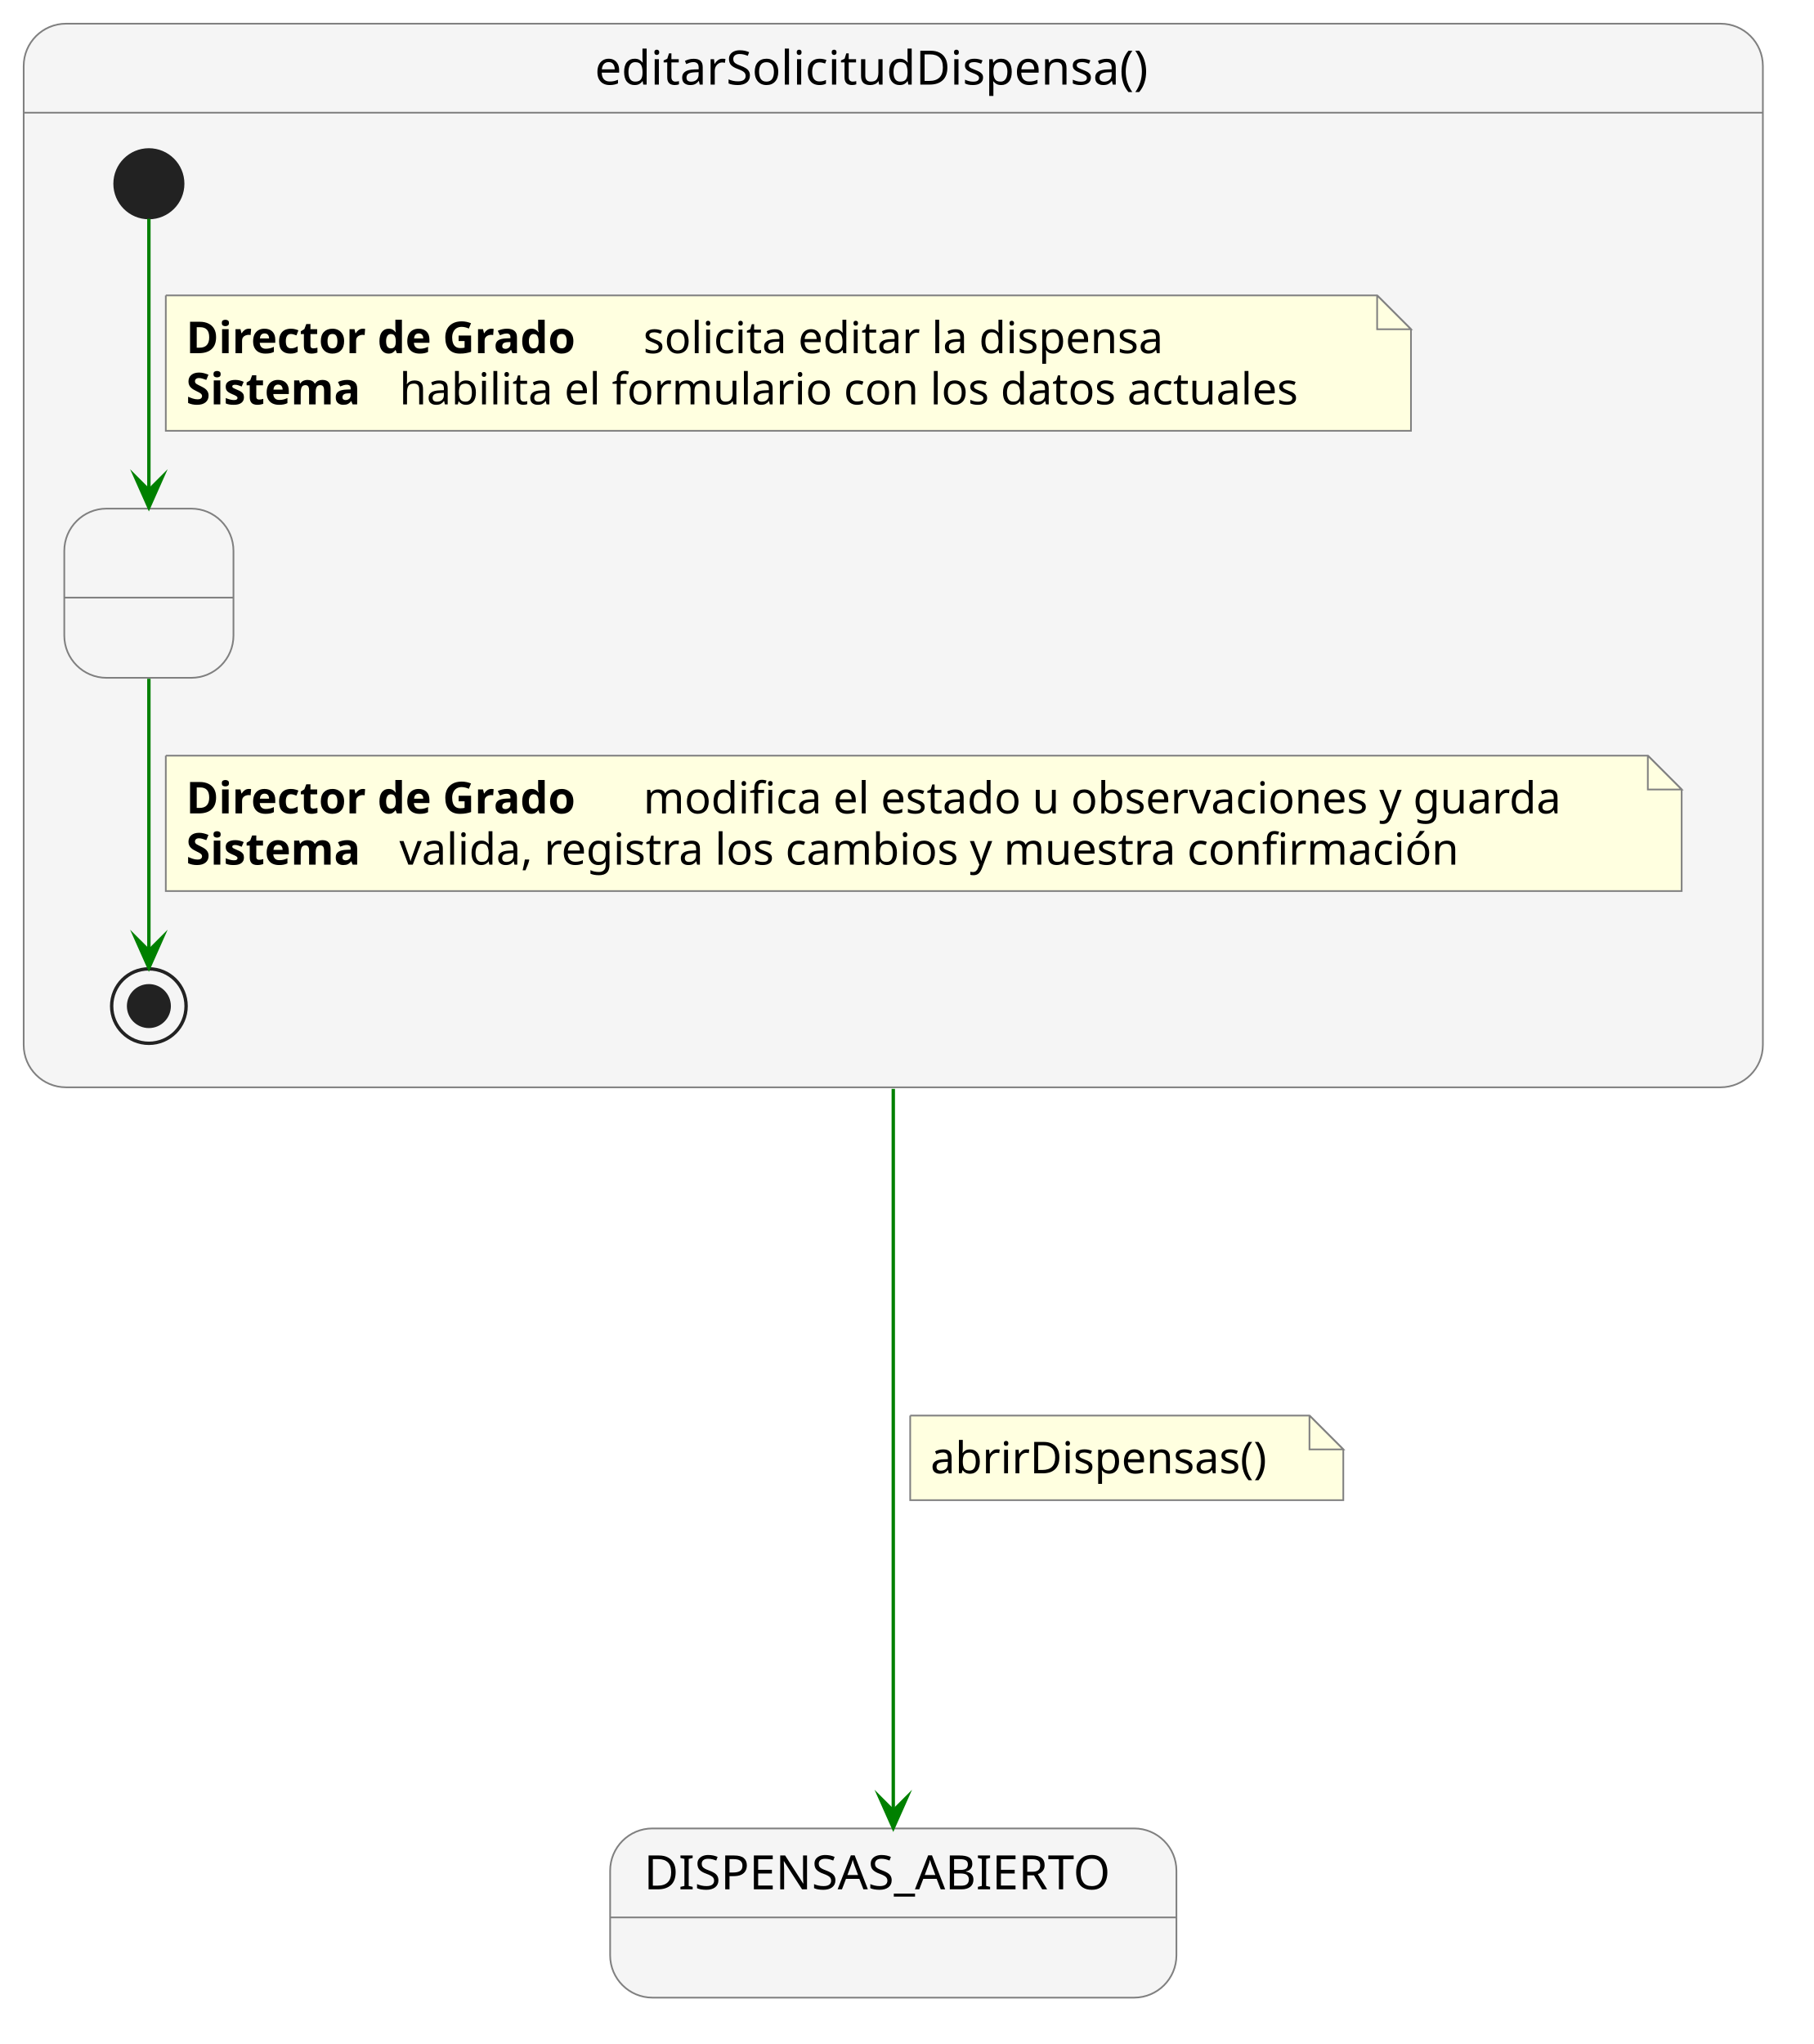
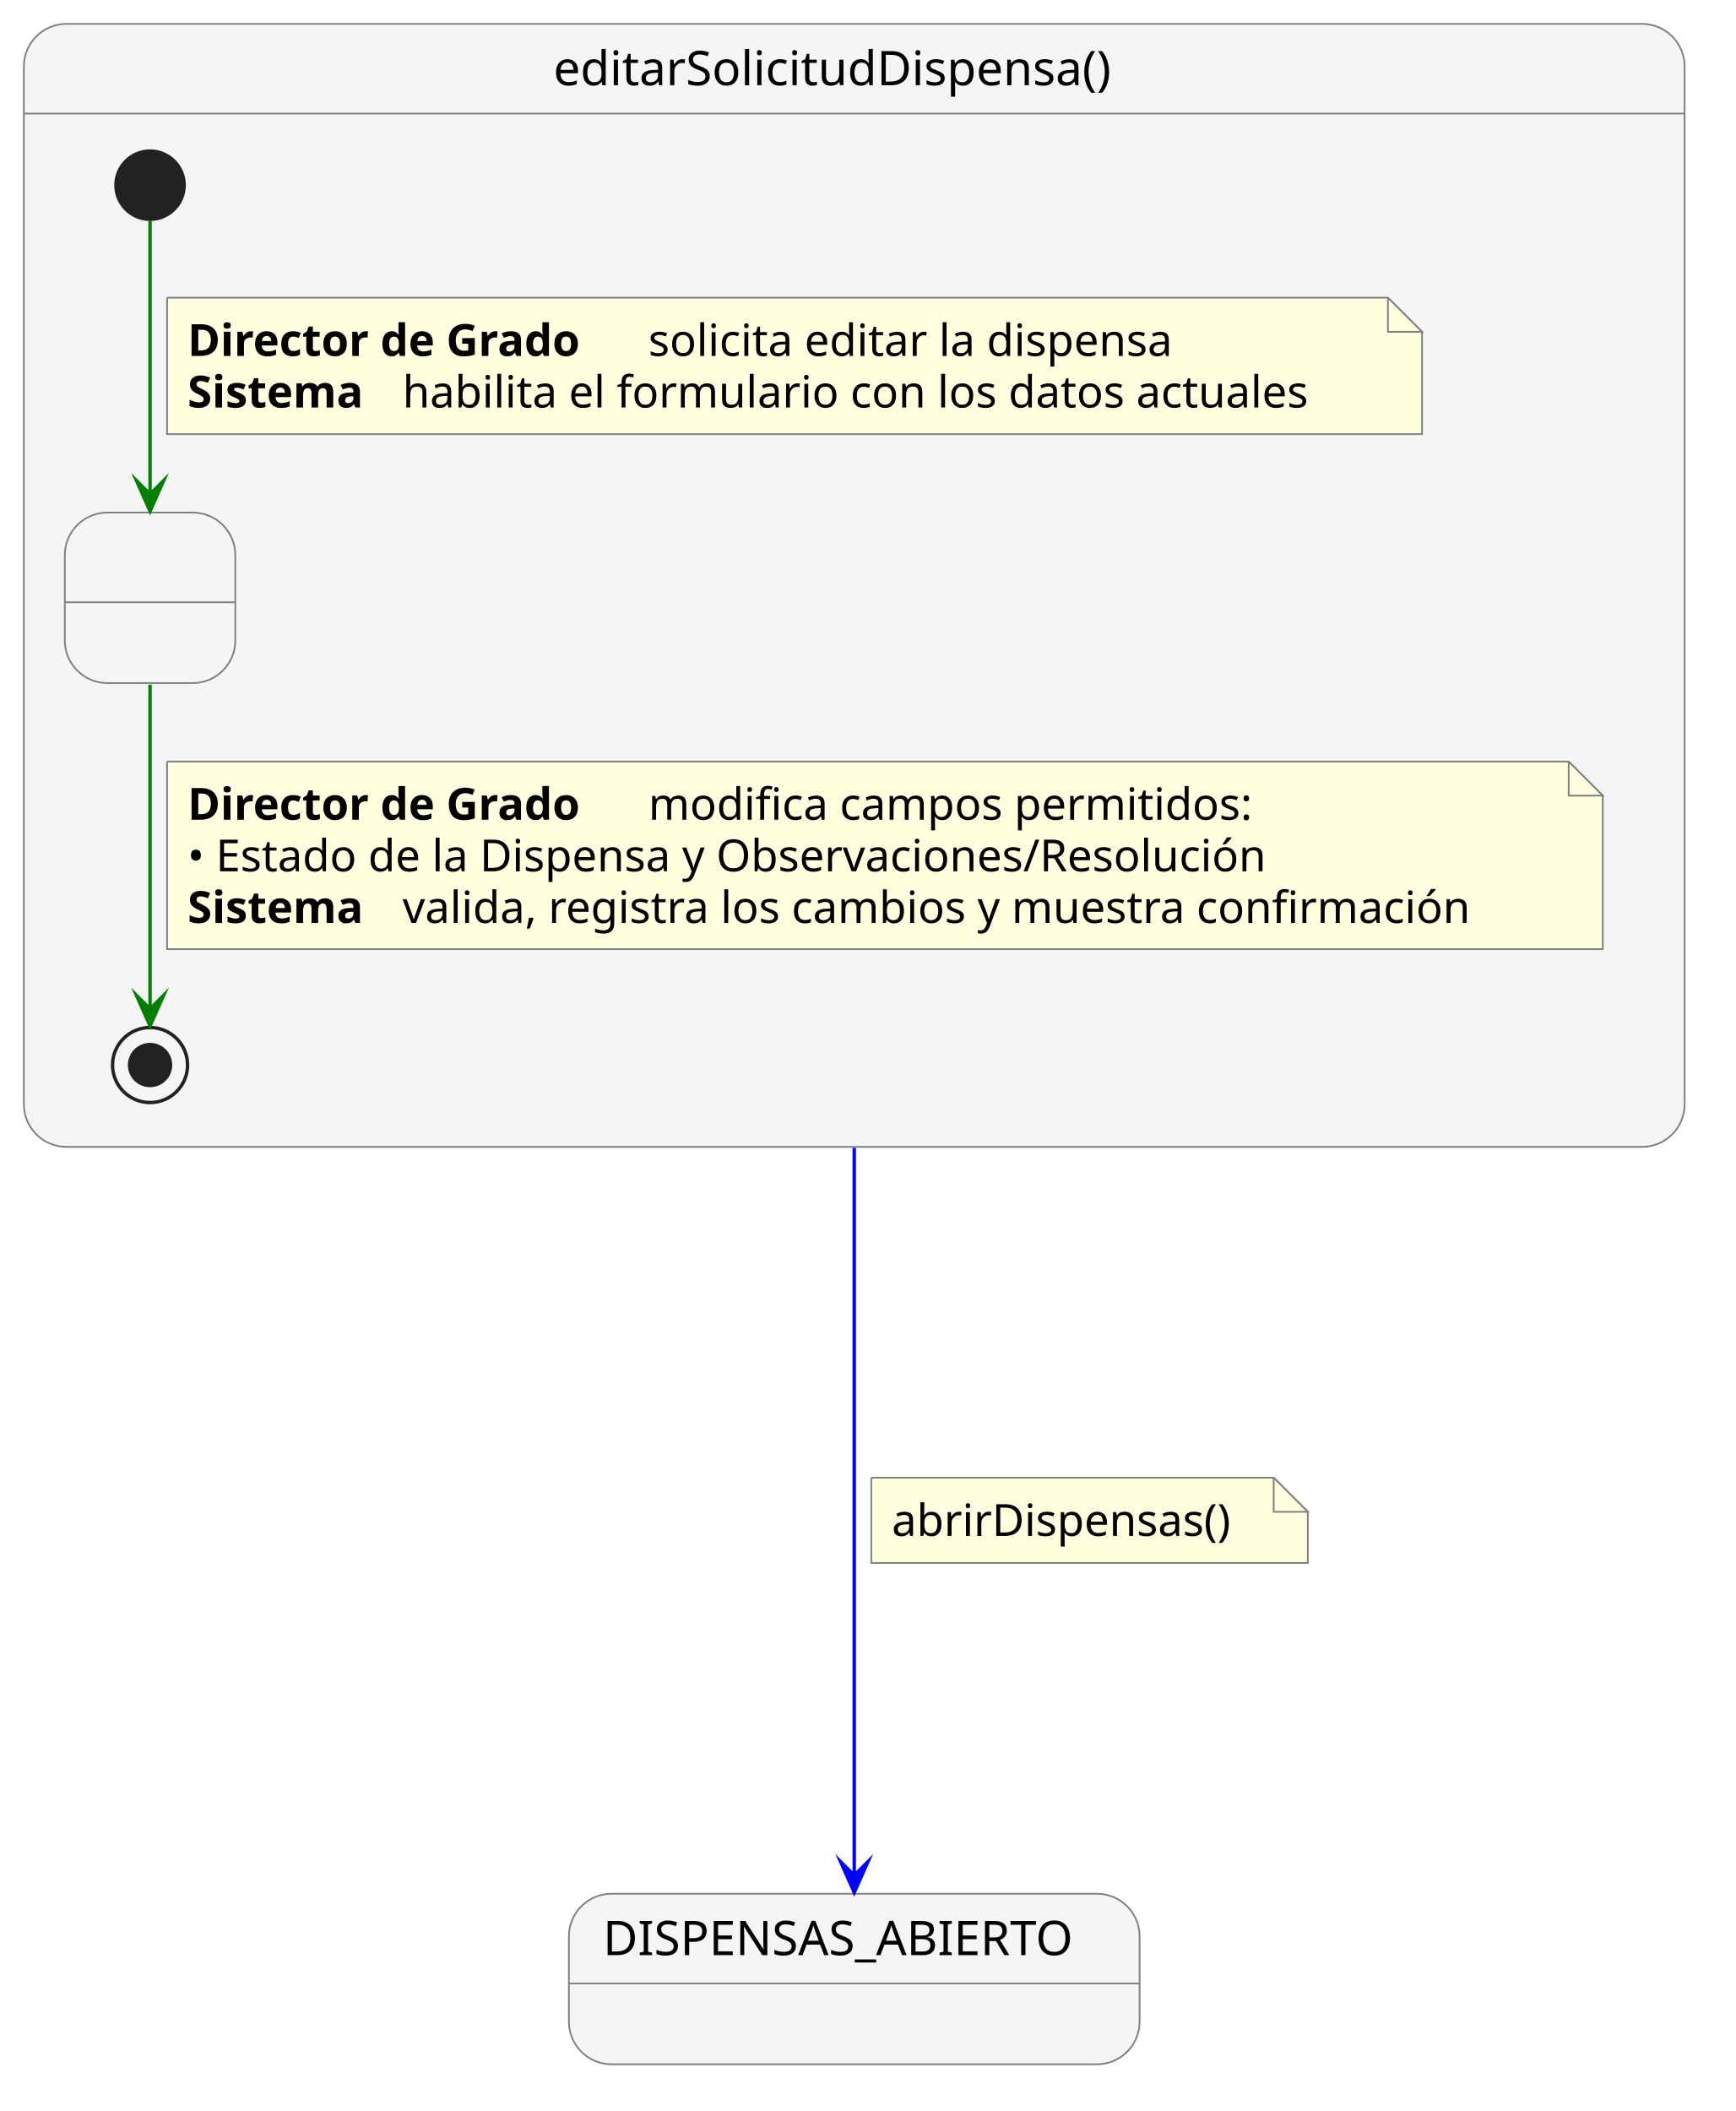
- <svg xmlns="http://www.w3.org/2000/svg" version="1.1" data-diagram-type="STATE" style="width:536px;height:604px;background:#FFFFFF;" width="536px" height="604px" viewBox="0 0 536 604" zoomAndPan="magnify" preserveAspectRatio="none" contentStyleType="text/css">
+ <svg xmlns="http://www.w3.org/2000/svg" version="1.1" data-diagram-type="STATE" style="width:509px;height:619px;background:#FFFFFF;" width="509px" height="619px" viewBox="0 0 509 619" zoomAndPan="magnify" preserveAspectRatio="none" contentStyleType="text/css">
  <defs />
  <g font-family="sans-serif" lengthAdjust="spacing">
    <g class="entity" data-qualified-name="editarSolicitud" id="ent0001" data-source-line="9">
-       <path d="M19.5,7 L508.5,7 A12.5,12.5 0 0 1 521,19.5 L521,33.297 L7,33.297 L7,19.5 A12.5,12.5 0 0 1 19.5,7" fill="#F5F5F5" />
-       <path d="M7,33.297 L521,33.297 L521,308.797 A12.5,12.5 0 0 1 508.5,321.297 L19.5,321.297 A12.5,12.5 0 0 1 7,308.797 L7,33.297" fill="#F5F5F5" />
-       <rect x="7" y="7" width="514" height="314.297" fill="none" style="stroke:#808080;stroke-width:0.5;" rx="12.5" ry="12.5" />
-       <line x1="7" y1="33.297" x2="521" y2="33.297" style="stroke:#808080;stroke-width:0.5;" />
-       <text x="175.792" y="24.995" fill="#000" font-size="14" textLength="176.415">editarSolicitudDispensa()</text>
+       <path d="M19.5,7 L481.5,7 A12.5,12.5 0 0 1 494,19.5 L494,33.297 L7,33.297 L7,19.5 A12.5,12.5 0 0 1 19.5,7" fill="#F5F5F5" />
+       <path d="M7,33.297 L494,33.297 L494,323.797 A12.5,12.5 0 0 1 481.5,336.297 L19.5,336.297 A12.5,12.5 0 0 1 7,323.797 L7,33.297" fill="#F5F5F5" />
+       <rect x="7" y="7" width="487" height="329.297" fill="none" style="stroke:#808080;stroke-width:0.5;" rx="12.5" ry="12.5" />
+       <line x1="7" y1="33.297" x2="494" y2="33.297" style="stroke:#808080;stroke-width:0.5;" />
+       <text x="162.292" y="24.995" fill="#000" font-size="14" textLength="176.415">editarSolicitudDispensa()</text>
      <g class="entity" data-qualified-name="editarSolicitud.Paso1" id="ent0002" data-source-line="11">
        <rect x="19" y="150.297" width="50" height="50" fill="#F5F5F5" style="stroke:#808080;stroke-width:0.5;" rx="12.5" ry="12.5" />
        <line x1="19" y1="176.594" x2="69" y2="176.594" style="stroke:#808080;stroke-width:0.5;" />
        <text x="41.775" y="168.292" fill="#000" font-size="14"> </text>
      </g>
      <g class="start_entity" data-qualified-name="editarSolicitud..start.editarSolicitud" id="ent0004" data-source-line="13">
        <ellipse cx="44" cy="54.297" rx="10" ry="10" fill="#222" style="stroke:#222;stroke-width:1;" />
      </g>
      <g class="end_entity" data-qualified-name="editarSolicitud..end.editarSolicitud" id="ent0006" data-source-line="19">
-         <ellipse cx="44" cy="297.297" rx="11" ry="11" fill="none" style="stroke:#222;stroke-width:1;" />
-         <ellipse cx="44" cy="297.297" rx="6" ry="6" fill="#222" style="stroke:#222;stroke-width:1;" />
+         <ellipse cx="44" cy="312.297" rx="11" ry="11" fill="none" style="stroke:#222;stroke-width:1;" />
+         <ellipse cx="44" cy="312.297" rx="6" ry="6" fill="#222" style="stroke:#222;stroke-width:1;" />
      </g>
      <g class="link" data-entity-1="ent0004" data-entity-2="ent0002" id="lnk5" data-source-line="13" data-link-type="dependency">
        <path d="M44,64.637 C44,82.827 44,118.537 44,144.907" style="stroke:#008000;stroke-width:1;" fill="none" id="*start*editarSolicitud-to-Paso1" />
        <polygon points="44,149.907,48,140.907,44,144.907,40,140.907,44,149.907" fill="#008000" style="stroke:#008000;stroke-width:1;stroke-linejoin:miter;stroke-miterlimit:10;" />
        <path d="M49,87.297 L49,127.297 L417,127.297 L417,97.297 L407,87.297 L49,87.297" style="stroke:#808080;stroke-width:0.5;" fill="#FFFFE0" />
        <path d="M407,87.297 L407,97.297 L417,97.297 L407,87.297" style="stroke:#808080;stroke-width:0.5;" fill="#FFFFE0" />
        <text x="55" y="104.364" fill="#000" font-size="13" textLength="131.003" font-weight="700">Director de Grado</text>
        <text x="190.135" y="104.364" fill="#000" font-size="13" textLength="165.883">solicita editar la dispensa</text>
        <text x="55" y="119.497" fill="#000" font-size="13" textLength="58.906" font-weight="700">Sistema</text>
        <text x="118.039" y="119.497" fill="#000" font-size="13" textLength="284.546">habilita el formulario con los datos actuales</text>
      </g>
      <g class="link" data-entity-1="ent0002" data-entity-2="ent0006" id="lnk7" data-source-line="19" data-link-type="dependency">
-         <path d="M44,200.577 C44,226.747 44,262.147 44,280.977" style="stroke:#008000;stroke-width:1;" fill="none" id="Paso1-to-*end*editarSolicitud" />
-         <polygon points="44,285.977,48,276.977,44,280.977,40,276.977,44,285.977" fill="#008000" style="stroke:#008000;stroke-width:1;stroke-linejoin:miter;stroke-miterlimit:10;" />
-         <path d="M49,223.297 L49,263.297 L497,263.297 L497,233.297 L487,223.297 L49,223.297" style="stroke:#808080;stroke-width:0.5;" fill="#FFFFE0" />
-         <path d="M487,223.297 L487,233.297 L497,233.297 L487,223.297" style="stroke:#808080;stroke-width:0.5;" fill="#FFFFE0" />
+         <path d="M44,200.747 C44,230.527 44,274.507 44,295.837" style="stroke:#008000;stroke-width:1;" fill="none" id="Paso1-to-*end*editarSolicitud" />
+         <polygon points="44,300.837,48,291.837,44,295.837,40,291.837,44,300.837" fill="#008000" style="stroke:#008000;stroke-width:1;stroke-linejoin:miter;stroke-miterlimit:10;" />
+         <path d="M49,223.297 L49,278.297 L470,278.297 L470,233.297 L460,223.297 L49,223.297" style="stroke:#808080;stroke-width:0.5;" fill="#FFFFE0" />
+         <path d="M460,223.297 L460,233.297 L470,233.297 L460,223.297" style="stroke:#808080;stroke-width:0.5;" fill="#FFFFE0" />
        <text x="55" y="240.364" fill="#000" font-size="13" textLength="131.003" font-weight="700">Director de Grado</text>
-         <text x="190.135" y="240.364" fill="#000" font-size="13" textLength="291.884">modifica el estado u observaciones y guarda</text>
-         <text x="55" y="255.497" fill="#000" font-size="13" textLength="58.906" font-weight="700">Sistema</text>
-         <text x="118.039" y="255.497" fill="#000" font-size="13" textLength="337.353">valida, registra los cambios y muestra confirmación</text>
+         <text x="190.135" y="240.364" fill="#000" font-size="13" textLength="188.741">modifica campos permitidos:</text>
+         <text x="55" y="255.497" fill="#000" font-size="13" textLength="342.786">• Estado de la Dispensa y Observaciones/Resolución</text>
+         <text x="55" y="270.629" fill="#000" font-size="13" textLength="58.906" font-weight="700">Sistema</text>
+         <text x="118.039" y="270.629" fill="#000" font-size="13" textLength="337.353">valida, registra los cambios y muestra confirmación</text>
      </g>
    </g>
-     <g class="entity" data-qualified-name="DISPENSAS_ABIERTO" id="ent0003" data-source-line="26">
-       <rect x="180.32" y="540.3" width="167.362" height="50" fill="#F5F5F5" style="stroke:#808080;stroke-width:0.5;" rx="12.5" ry="12.5" />
-       <line x1="180.32" y1="566.597" x2="347.682" y2="566.597" style="stroke:#808080;stroke-width:0.5;" />
-       <text x="190.32" y="558.295" fill="#000" font-size="14" textLength="147.362">DISPENSAS_ABIERTO</text>
+     <g class="entity" data-qualified-name="DISPENSAS_ABIERTO" id="ent0003" data-source-line="27">
+       <rect x="166.82" y="555.3" width="167.362" height="50" fill="#F5F5F5" style="stroke:#808080;stroke-width:0.5;" rx="12.5" ry="12.5" />
+       <line x1="166.82" y1="581.597" x2="334.182" y2="581.597" style="stroke:#808080;stroke-width:0.5;" />
+       <text x="176.82" y="573.295" fill="#000" font-size="14" textLength="147.362">DISPENSAS_ABIERTO</text>
    </g>
-     <g class="link" data-entity-1="ent0001" data-entity-2="ent0003" id="lnk8" data-source-line="28" data-link-type="dependency">
-       <path d="M264,321.76 C264,404.32 264,492.17 264,535.12" style="stroke:#008000;stroke-width:1;" fill="none" id="editarSolicitud-to-DISPENSAS_ABIERTO" />
-       <polygon points="264,540.12,268,531.12,264,535.12,260,531.12,264,540.12" fill="#008000" style="stroke:#008000;stroke-width:1;stroke-linejoin:miter;stroke-miterlimit:10;" />
-       <path d="M269,418.3 L269,443.3 L397,443.3 L397,428.3 L387,418.3 L269,418.3" style="stroke:#808080;stroke-width:0.5;" fill="#FFFFE0" />
-       <path d="M387,418.3 L387,428.3 L397,428.3 L387,418.3" style="stroke:#808080;stroke-width:0.5;" fill="#FFFFE0" />
-       <text x="275" y="435.367" fill="#000" font-size="13" textLength="107.06">abrirDispensas()</text>
+     <g class="link" data-entity-1="ent0001" data-entity-2="ent0003" id="lnk8" data-source-line="29" data-link-type="dependency">
+       <path d="M250.5,336.59 C250.5,419.74 250.5,507.03 250.5,549.92" style="stroke:#00F;stroke-width:1;" fill="none" id="editarSolicitud-to-DISPENSAS_ABIERTO" />
+       <polygon points="250.5,554.92,254.5,545.92,250.5,549.92,246.5,545.92,250.5,554.92" fill="#00F" style="stroke:#00F;stroke-width:1;stroke-linejoin:miter;stroke-miterlimit:10;" />
+       <path d="M255.5,433.3 L255.5,458.3 L383.5,458.3 L383.5,443.3 L373.5,433.3 L255.5,433.3" style="stroke:#808080;stroke-width:0.5;" fill="#FFFFE0" />
+       <path d="M373.5,433.3 L373.5,443.3 L383.5,443.3 L373.5,433.3" style="stroke:#808080;stroke-width:0.5;" fill="#FFFFE0" />
+       <text x="261.5" y="450.367" fill="#000" font-size="13" textLength="107.06">abrirDispensas()</text>
    </g>
  </g>
</svg>
